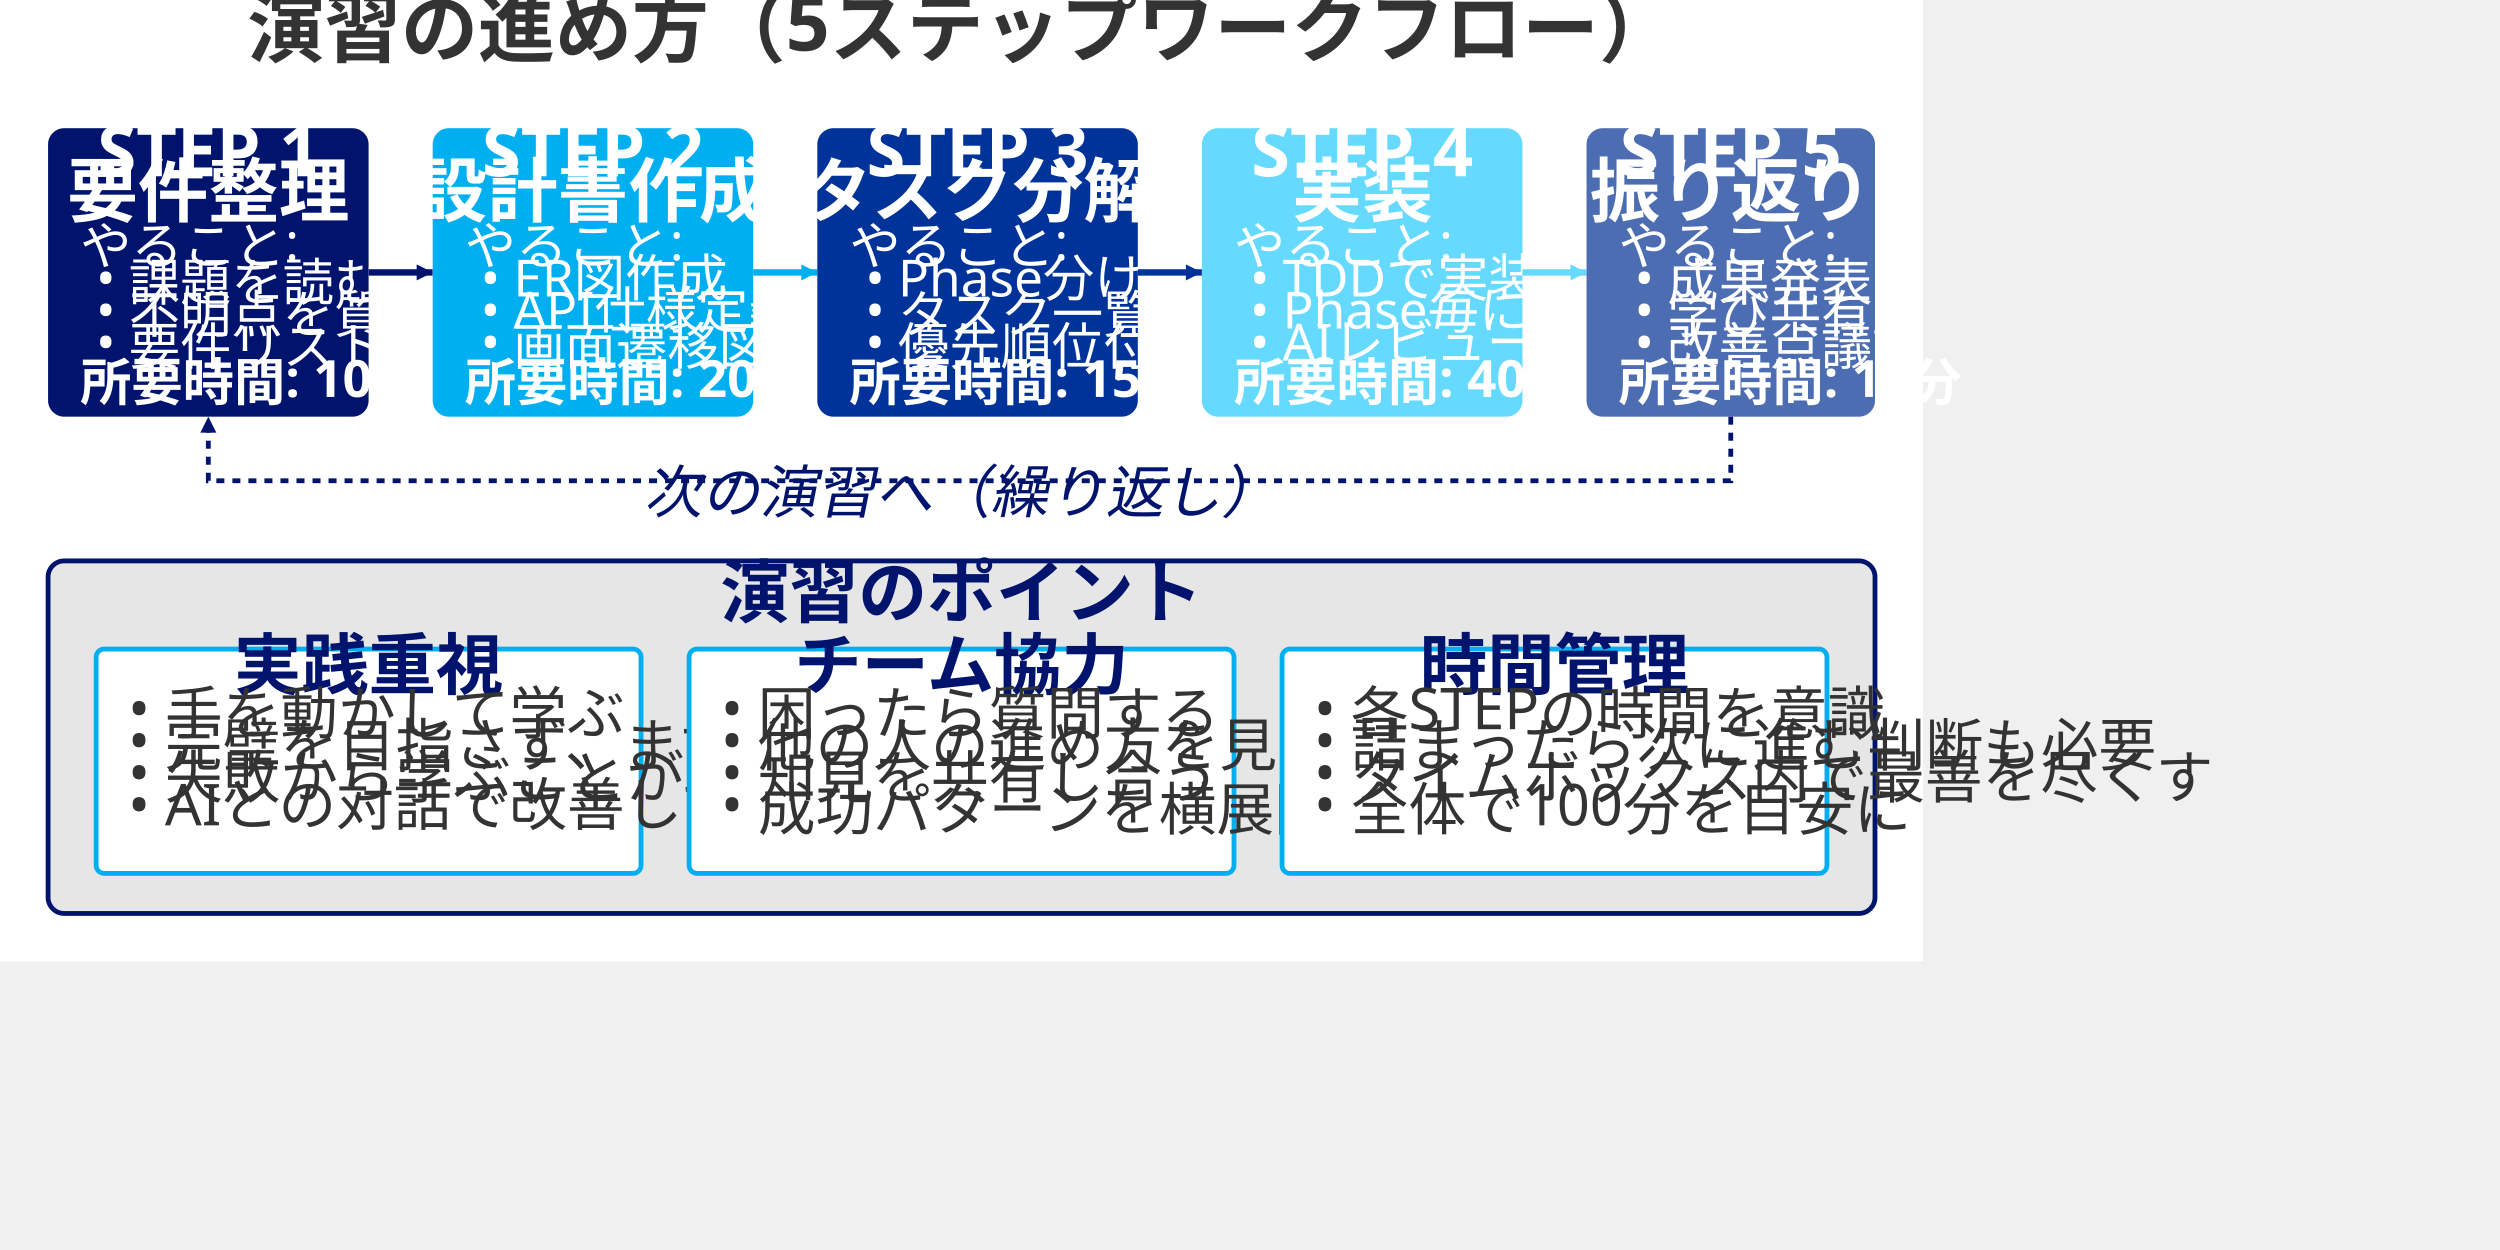
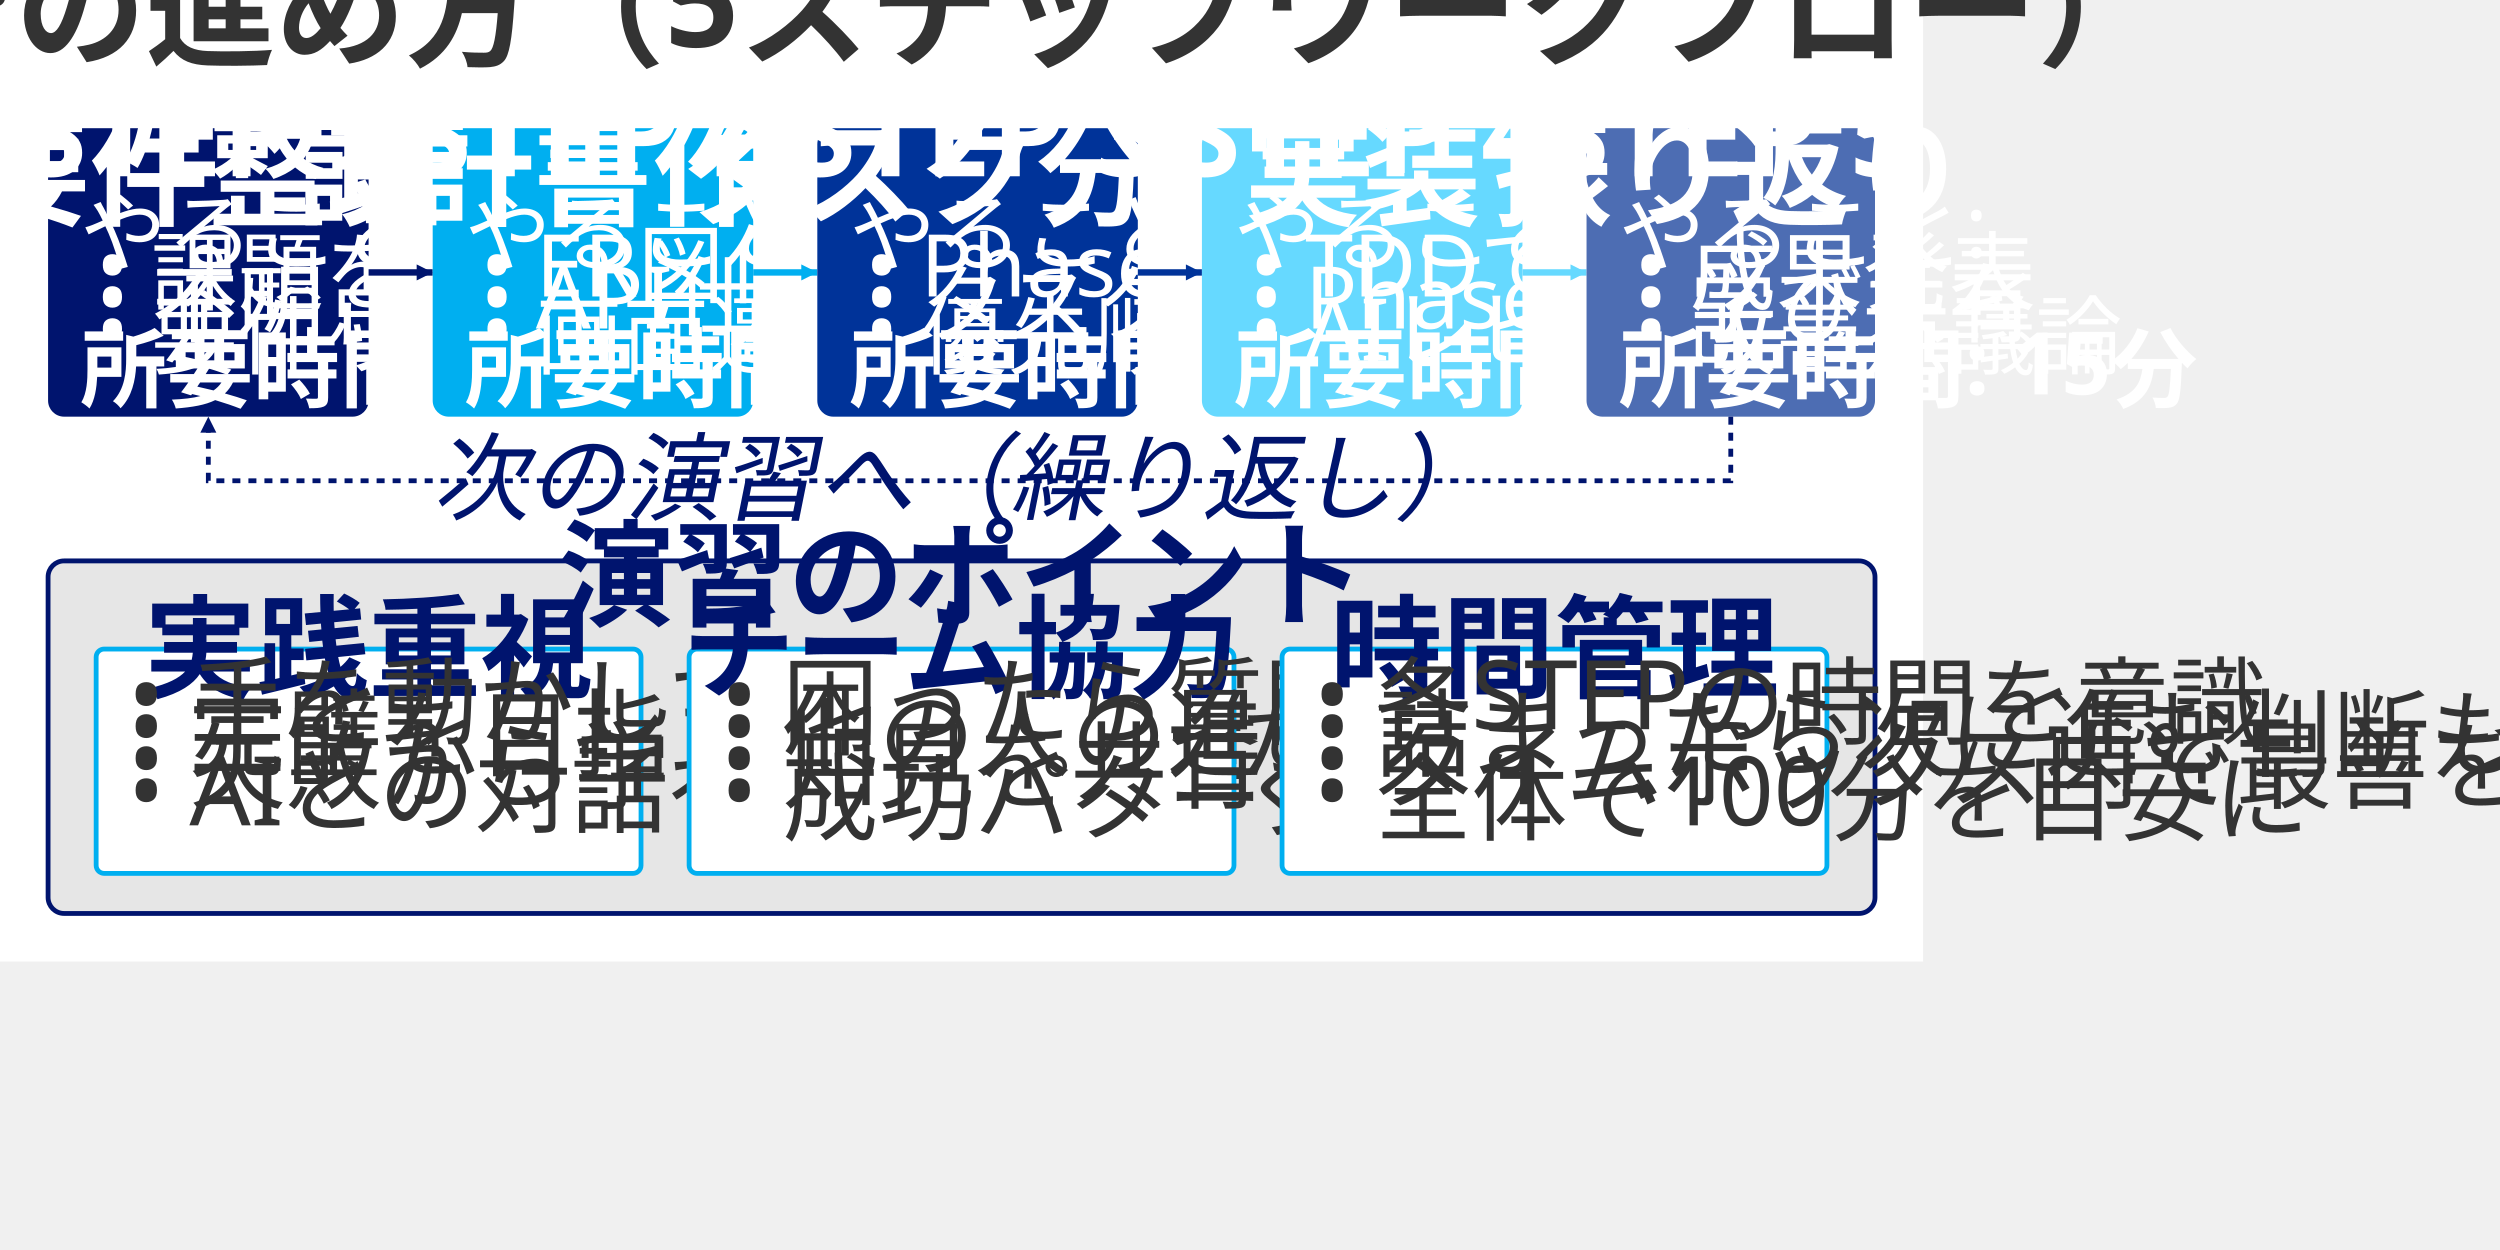
<svg xmlns="http://www.w3.org/2000/svg" viewBox="0 0 1560 780">
  <defs>
    <style>
-       .title { font-family: 'Noto Sans JP', sans-serif; font-size: 48px; font-weight: bold; fill: #333333; }
-       .step-title { font-family: 'Noto Sans JP', sans-serif; font-size: 44px; font-weight: bold; fill: white; }
-       .step-text { font-family: 'Noto Sans JP', sans-serif; font-size: 32px; fill: white; }
-       .time-text { font-family: 'Noto Sans JP', sans-serif; font-size: 32px; fill: white; font-weight: bold; }
+       .title { font-family: 'Noto Sans JP', sans-serif; font-size: 81px; font-weight: bold; fill: #333333; }
+       .step-title { font-family: 'Noto Sans JP', sans-serif; font-size: 74px; font-weight: bold; fill: white; }
+       .step-text { font-family: 'Noto Sans JP', sans-serif; font-size: 54px; fill: white; }
+       .time-text { font-family: 'Noto Sans JP', sans-serif; font-size: 54px; fill: white; font-weight: bold; }
    </style>
  </defs>
  <rect width="1200" height="600" fill="#FFFFFF" />
  <text x="600" y="35" class="title" text-anchor="middle">演習の進め方（5ステップワークフロー）</text>
  <rect x="30" y="80" width="200" height="180" fill="#00146E" rx="10" />
  <text x="130" y="110" class="step-title" text-anchor="middle">STEP 1</text>
-   <text x="130" y="135" class="step-title" text-anchor="middle" font-size="16">要件整理</text>
+   <text x="130" y="135" class="step-title" text-anchor="middle" font-size="28">要件整理</text>
  <text x="50" y="165" class="step-text">やること:</text>
  <text x="60" y="185" class="step-text">• 課題を読む</text>
  <text x="60" y="205" class="step-text">• 不明点を質問</text>
  <text x="60" y="225" class="step-text">• 要件リスト作成</text>
  <text x="50" y="250" class="time-text">所要時間: 10分</text>
  <line x1="230" y1="170" x2="270" y2="170" stroke="#00146E" stroke-width="4" />
  <polygon points="270,170 260,165 260,175" fill="#00146E" />
  <rect x="270" y="80" width="200" height="180" fill="#00AFF0" rx="10" />
  <text x="370" y="110" class="step-title" text-anchor="middle">STEP 2</text>
-   <text x="370" y="135" class="step-title" text-anchor="middle" font-size="16">設計書作成</text>
+   <text x="370" y="135" class="step-title" text-anchor="middle" font-size="28">設計書作成</text>
  <text x="290" y="165" class="step-text">やること:</text>
  <text x="300" y="185" class="step-text">• ER図作成</text>
  <text x="300" y="205" class="step-text">• API仕様定義</text>
  <text x="300" y="225" class="step-text">• 画面遷移図</text>
  <text x="290" y="250" class="time-text">所要時間: 20分</text>
  <line x1="470" y1="170" x2="510" y2="170" stroke="#00AFF0" stroke-width="4" />
  <polygon points="510,170 500,165 500,175" fill="#00AFF0" />
  <rect x="510" y="80" width="200" height="180" fill="#003399" rx="10" />
  <text x="610" y="110" class="step-title" text-anchor="middle">STEP 3</text>
-   <text x="610" y="135" class="step-title" text-anchor="middle" font-size="16">タスク分解</text>
+   <text x="610" y="135" class="step-title" text-anchor="middle" font-size="28">タスク分解</text>
  <text x="530" y="165" class="step-text">やること:</text>
  <text x="540" y="185" class="step-text">• Phase分け</text>
  <text x="540" y="205" class="step-text">• タスク一覧作成</text>
  <text x="540" y="225" class="step-text">• 優先順位付け</text>
  <text x="530" y="250" class="time-text">所要時間: 15分</text>
  <line x1="710" y1="170" x2="750" y2="170" stroke="#003399" stroke-width="4" />
  <polygon points="750,170 740,165 740,175" fill="#003399" />
  <rect x="750" y="80" width="200" height="180" fill="#66D9FF" rx="10" />
  <text x="850" y="110" class="step-title" text-anchor="middle">STEP 4</text>
-   <text x="850" y="135" class="step-title" text-anchor="middle" font-size="16">実装</text>
+   <text x="850" y="135" class="step-title" text-anchor="middle" font-size="28">実装</text>
  <text x="770" y="165" class="step-text">やること:</text>
  <text x="780" y="185" class="step-text">• TDDで実装</text>
  <text x="780" y="205" class="step-text">• Phase毎に確認</text>
  <text x="780" y="225" class="step-text">• AIレビュー実施</text>
  <text x="770" y="250" class="time-text">所要時間: 40分</text>
  <line x1="950" y1="170" x2="990" y2="170" stroke="#66D9FF" stroke-width="4" />
  <polygon points="990,170 980,165 980,175" fill="#66D9FF" />
  <rect x="990" y="80" width="180" height="180" fill="#4D6DB3" rx="10" />
  <text x="1080" y="110" class="step-title" text-anchor="middle">STEP 5</text>
-   <text x="1080" y="135" class="step-title" text-anchor="middle" font-size="16">振り返り</text>
+   <text x="1080" y="135" class="step-title" text-anchor="middle" font-size="28">振り返り</text>
  <text x="1010" y="165" class="step-text">やること:</text>
  <text x="1020" y="185" class="step-text">• 成果発表</text>
  <text x="1020" y="205" class="step-text">• 学び共有</text>
  <text x="1020" y="225" class="step-text">• 改善点議論</text>
  <text x="1010" y="250" class="time-text">所要時間: 15分</text>
  <path d="M 1080 260 L 1080 300 L 130 300 L 130 260" fill="none" stroke="#00146E" stroke-width="3" stroke-dasharray="5,5" />
  <polygon points="130,260 125,270 135,270" fill="#00146E" />
-   <text x="600" y="320" style="font-family: 'Noto Sans JP', sans-serif; font-size: 36px; fill: #00146E; text-anchor: middle; font-style: italic;">
+   <text x="600" y="320" style="font-family: 'Noto Sans JP', sans-serif; font-size: 60px; fill: #00146E; text-anchor: middle; font-style: italic;">
    次の演習へ（繰り返し）
  </text>
  <rect x="30" y="350" width="1140" height="220" fill="#E6E6E6" stroke="#00146E" stroke-width="3" rx="10" />
-   <text x="600" y="385" style="font-family: 'Noto Sans JP', sans-serif; font-size: 43px; fill: #00146E; text-anchor: middle; font-weight: bold;">
+   <text x="600" y="385" style="font-family: 'Noto Sans JP', sans-serif; font-size: 72px; fill: #00146E; text-anchor: middle; font-weight: bold;">
    演習のポイント
  </text>
  <rect x="60" y="405" width="340" height="140" fill="#FFFFFF" stroke="#00AFF0" stroke-width="3" rx="5" />
-   <text x="230" y="430" style="font-family: 'Noto Sans JP', sans-serif; font-size: 42px; fill: #00146E; text-anchor: middle; font-weight: bold;">
+   <text x="230" y="430" style="font-family: 'Noto Sans JP', sans-serif; font-size: 70px; fill: #00146E; text-anchor: middle; font-weight: bold;">
    実践重視
  </text>
-   <text x="80" y="455" style="font-family: 'Noto Sans JP', sans-serif; font-size: 36px; fill: #333333;">
+   <text x="80" y="455" style="font-family: 'Noto Sans JP', sans-serif; font-size: 60px; fill: #333333;">
    • 手を動かして学ぶ
  </text>
-   <text x="80" y="475" style="font-family: 'Noto Sans JP', sans-serif; font-size: 36px; fill: #333333;">
+   <text x="80" y="475" style="font-family: 'Noto Sans JP', sans-serif; font-size: 60px; fill: #333333;">
    • 完璧を目指さず、まず動かす
  </text>
-   <text x="80" y="495" style="font-family: 'Noto Sans JP', sans-serif; font-size: 36px; fill: #333333;">
+   <text x="80" y="495" style="font-family: 'Noto Sans JP', sans-serif; font-size: 60px; fill: #333333;">
    • 失敗から学ぶことが重要
  </text>
-   <text x="80" y="515" style="font-family: 'Noto Sans JP', sans-serif; font-size: 36px; fill: #333333;">
+   <text x="80" y="515" style="font-family: 'Noto Sans JP', sans-serif; font-size: 60px; fill: #333333;">
    • AIとの対話で改善していく
  </text>
  <rect x="430" y="405" width="340" height="140" fill="#FFFFFF" stroke="#00AFF0" stroke-width="3" rx="5" />
-   <text x="600" y="430" style="font-family: 'Noto Sans JP', sans-serif; font-size: 42px; fill: #00146E; text-anchor: middle; font-weight: bold;">
+   <text x="600" y="430" style="font-family: 'Noto Sans JP', sans-serif; font-size: 70px; fill: #00146E; text-anchor: middle; font-weight: bold;">
    チーム協力
  </text>
-   <text x="450" y="455" style="font-family: 'Noto Sans JP', sans-serif; font-size: 36px; fill: #333333;">
+   <text x="450" y="455" style="font-family: 'Noto Sans JP', sans-serif; font-size: 60px; fill: #333333;">
    • 困ったら質問する
  </text>
-   <text x="450" y="475" style="font-family: 'Noto Sans JP', sans-serif; font-size: 36px; fill: #333333;">
+   <text x="450" y="475" style="font-family: 'Noto Sans JP', sans-serif; font-size: 60px; fill: #333333;">
    • 他の人の進め方を見る
  </text>
-   <text x="450" y="495" style="font-family: 'Noto Sans JP', sans-serif; font-size: 36px; fill: #333333;">
+   <text x="450" y="495" style="font-family: 'Noto Sans JP', sans-serif; font-size: 60px; fill: #333333;">
    • 知見を共有し合う
  </text>
-   <text x="450" y="515" style="font-family: 'Noto Sans JP', sans-serif; font-size: 36px; fill: #333333;">
+   <text x="450" y="515" style="font-family: 'Noto Sans JP', sans-serif; font-size: 60px; fill: #333333;">
    • 成功パターンを横展開
  </text>
  <rect x="800" y="405" width="340" height="140" fill="#FFFFFF" stroke="#00AFF0" stroke-width="3" rx="5" />
-   <text x="970" y="430" style="font-family: 'Noto Sans JP', sans-serif; font-size: 42px; fill: #00146E; text-anchor: middle; font-weight: bold;">
+   <text x="970" y="430" style="font-family: 'Noto Sans JP', sans-serif; font-size: 70px; fill: #00146E; text-anchor: middle; font-weight: bold;">
    時間管理
  </text>
-   <text x="820" y="455" style="font-family: 'Noto Sans JP', sans-serif; font-size: 36px; fill: #333333;">
+   <text x="820" y="455" style="font-family: 'Noto Sans JP', sans-serif; font-size: 60px; fill: #333333;">
    • 各STEPの時間を意識
  </text>
-   <text x="820" y="475" style="font-family: 'Noto Sans JP', sans-serif; font-size: 36px; fill: #333333;">
+   <text x="820" y="475" style="font-family: 'Noto Sans JP', sans-serif; font-size: 60px; fill: #333333;">
    • 詰まったら次に進む判断も必要
  </text>
-   <text x="820" y="495" style="font-family: 'Noto Sans JP', sans-serif; font-size: 36px; fill: #333333;">
+   <text x="820" y="495" style="font-family: 'Noto Sans JP', sans-serif; font-size: 60px; fill: #333333;">
    • タイムボックス内で最善を尽くす
  </text>
-   <text x="820" y="515" style="font-family: 'Noto Sans JP', sans-serif; font-size: 36px; fill: #333333;">
+   <text x="820" y="515" style="font-family: 'Noto Sans JP', sans-serif; font-size: 60px; fill: #333333;">
    • 全体で100分を目安に
  </text>
</svg>
